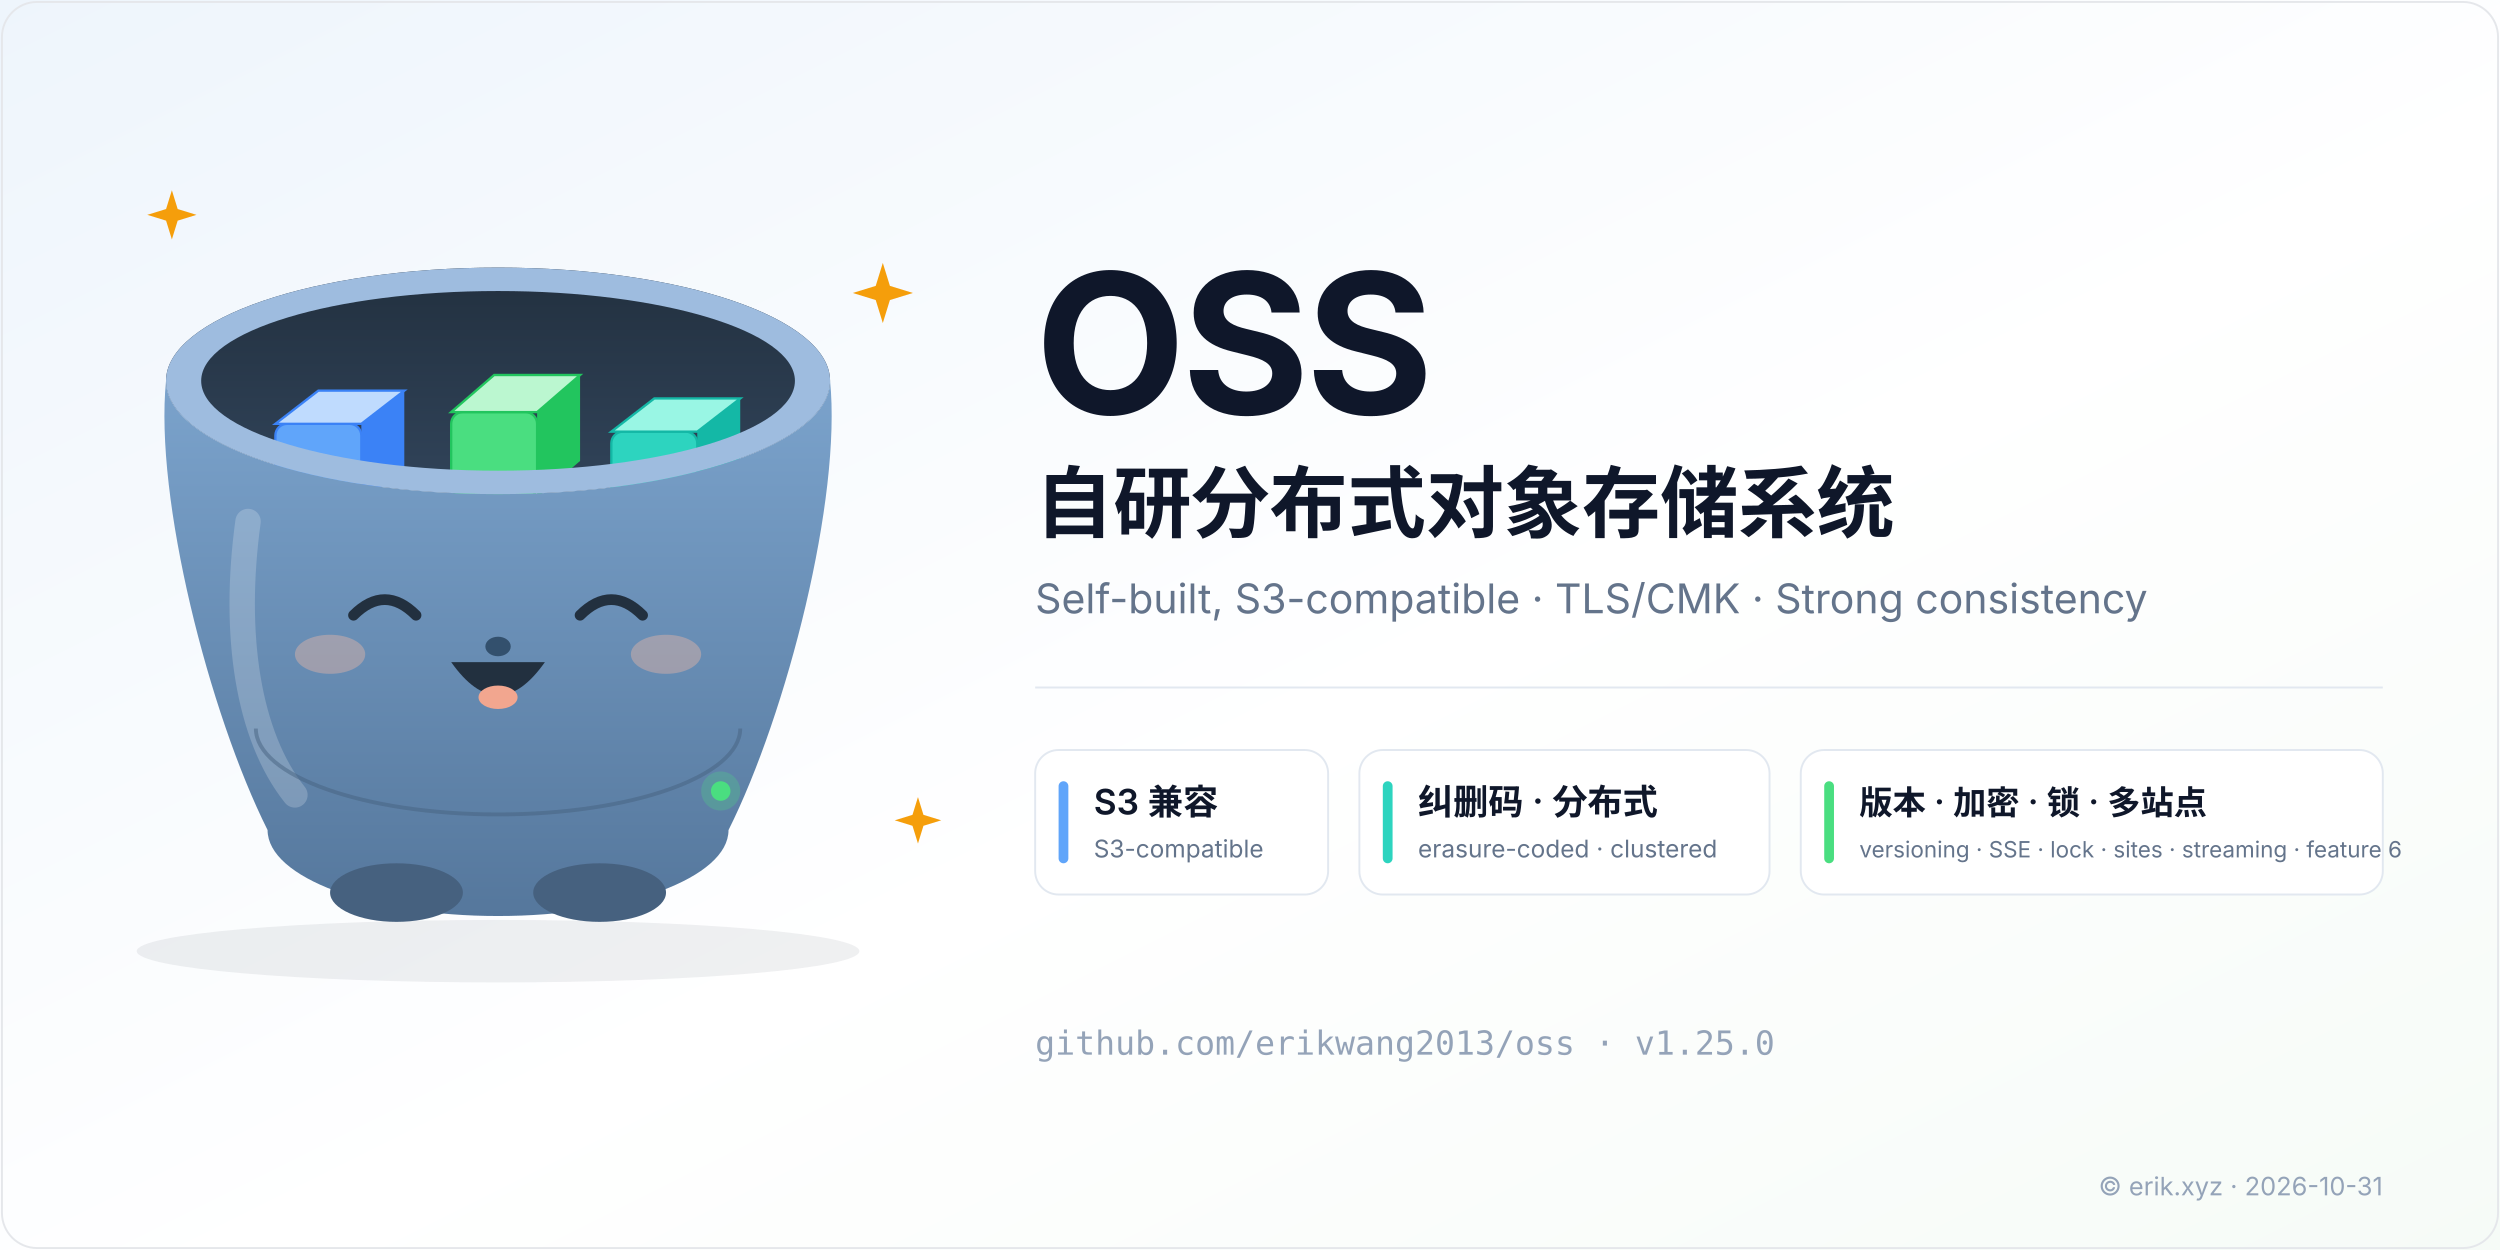
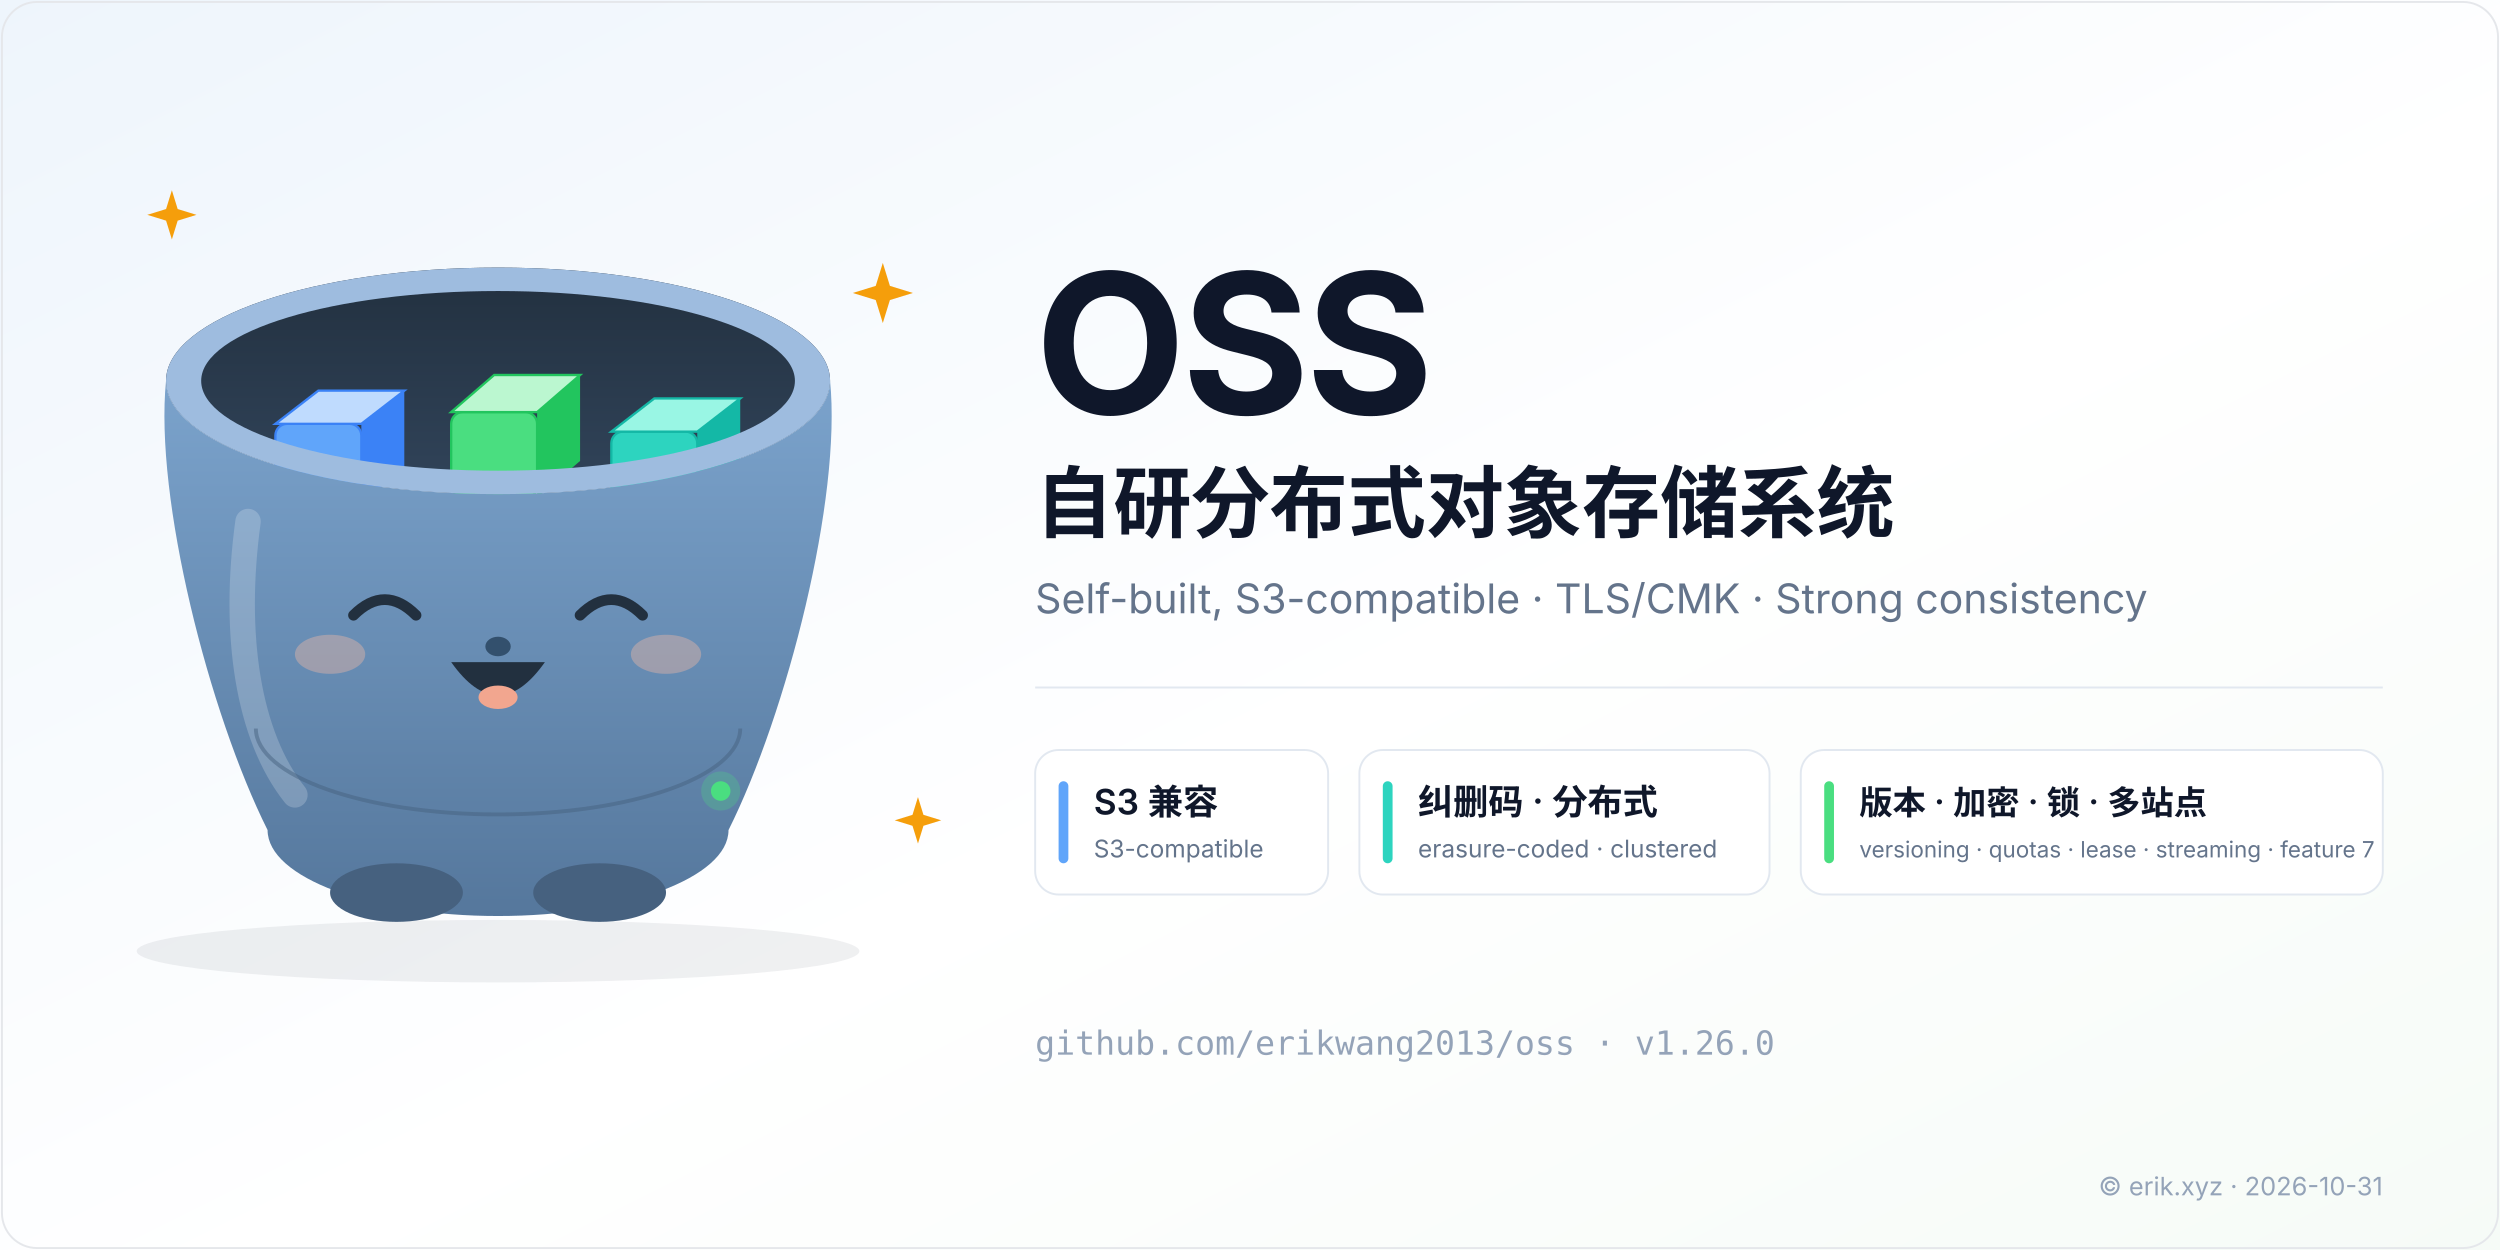
<svg xmlns="http://www.w3.org/2000/svg" xmlns:xlink="http://www.w3.org/1999/xlink" viewBox="0 0 1280 640" width="1280" height="640" font-family="-apple-system, BlinkMacSystemFont, 'Segoe UI', 'Noto Sans SC', 'PingFang SC', 'Microsoft YaHei', sans-serif">
  <defs>
    <linearGradient id="bodyGrad" x1="0" y1="0" x2="0" y2="1">
      <stop offset="0" stop-color="#7ba3cc" />
      <stop offset="1" stop-color="#55779c" />
    </linearGradient>
    <linearGradient id="insideGrad" x1="0" y1="0" x2="0" y2="1">
      <stop offset="0" stop-color="#22303f" />
      <stop offset="1" stop-color="#31445a" />
    </linearGradient>
    <linearGradient id="bgTint" x1="0" y1="0" x2="1" y2="1">
      <stop offset="0" stop-color="#eef5fc" />
      <stop offset="0.55" stop-color="#ffffff" />
      <stop offset="1" stop-color="#f6fbf7" />
    </linearGradient>
    <g id="bucket">
      <ellipse cx="280" cy="492" rx="185" ry="16" fill="#0f172a" opacity="0.07" />
      <ellipse cx="280" cy="200" rx="170" ry="58" fill="url(#insideGrad)" />
      <g>
        <rect x="166" y="222" width="44" height="40" rx="6" fill="#60a5fa" stroke="#3b82f6" stroke-width="1.2" />
        <polygon points="166,222 188,205 232,205 210,222" fill="#bfdbfe" stroke="#3b82f6" stroke-width="1.2" />
        <polygon points="210,222 232,205 232,245 210,262" fill="#3b82f6" />
      </g>
      <g>
        <rect x="256" y="216" width="44" height="44" rx="6" fill="#4ade80" stroke="#22c55e" stroke-width="1.2" />
        <polygon points="256,216 278,197 322,197 300,216" fill="#bbf7d0" stroke="#22c55e" stroke-width="1.2" />
        <polygon points="300,216 322,197 322,241 300,260" fill="#22c55e" />
      </g>
      <g>
        <rect x="338" y="226" width="44" height="38" rx="6" fill="#2dd4bf" stroke="#14b8a6" stroke-width="1.2" />
        <polygon points="338,226 360,209 404,209 382,226" fill="#99f6e4" stroke="#14b8a6" stroke-width="1.2" />
        <polygon points="382,226 404,209 404,245 382,264" fill="#14b8a6" />
      </g>
      <path d="M450,200 A170,58 0 0 1 110,200 C104,260 132,370 162,430 A118,44 0 0 0 398,430 C428,370 456,260 450,200 Z" fill="url(#bodyGrad)" />
      <path d="M152,272 C144,330 152,382 176,412" fill="none" stroke="#ffffff" stroke-width="13" stroke-linecap="round" opacity="0.2" />
      <path d="M156,378 A124,44 0 0 0 404,378" fill="none" stroke="#46617f" stroke-width="2" opacity="0.5" />
      <path fill-rule="evenodd" fill="#9ebcdf" d="M110,200 A170,58 0 0 1 450,200 A170,58 0 0 1 110,200 Z M128,200 A152,46 0 0 0 432,200 A152,46 0 0 0 128,200 Z" />
      <ellipse cx="228" cy="462" rx="34" ry="15" fill="#46617f" />
      <ellipse cx="332" cy="462" rx="34" ry="15" fill="#46617f" />
      <circle cx="394" cy="410" r="10" fill="#4ade80" opacity="0.25" />
      <circle cx="394" cy="410" r="5" fill="#4ade80" />
    </g>
  </defs>
  <rect width="1280" height="640" fill="#ffffff" />
  <rect width="1280" height="640" fill="url(#bgTint)" />
  <rect x="1" y="1" width="1278" height="638" rx="18" fill="none" stroke="#e5e7eb" />
  <g transform="translate(-25,-5)">
    <use xlink:href="#bucket" href="#bucket" />
    <path d="M206,320 Q222,304 238,320" fill="none" stroke="#22303f" stroke-width="5.5" stroke-linecap="round" />
    <path d="M322,320 Q338,304 354,320" fill="none" stroke="#22303f" stroke-width="5.5" stroke-linecap="round" />
    <ellipse cx="194" cy="340" rx="18" ry="10" fill="#f0b9a6" opacity="0.4" />
    <ellipse cx="366" cy="340" rx="18" ry="10" fill="#f0b9a6" opacity="0.4" />
    <ellipse cx="280" cy="336" rx="6.5" ry="5" fill="#33506d" />
    <g transform="translate(280,360)">
      <path d="M-24,-16 Q0,18 24,-16 Z" fill="#22303f" />
      <ellipse cx="0" cy="2" rx="10" ry="6" fill="#f2a68f" />
    </g>
  </g>
  <g transform="translate(452,150) scale(1.1)">
    <path d="M0,-14 L3.3,-3.3 L14,0 L3.3,3.3 L0,14 L-3.3,3.3 L-14,0 L-3.3,-3.3 Z" fill="#f59e0b" />
  </g>
  <g transform="translate(470,420) scale(0.85)">
    <path d="M0,-14 L3.3,-3.3 L14,0 L3.3,3.3 L0,14 L-3.3,3.3 L-14,0 L-3.3,-3.3 Z" fill="#f59e0b" />
  </g>
  <g transform="translate(88,110) scale(0.9)">
    <path d="M0,-14 L3.3,-3.3 L14,0 L3.3,3.3 L0,14 L-3.3,3.3 L-14,0 L-3.3,-3.3 Z" fill="#f59e0b" />
  </g>
  <text x="530" y="212" font-size="100" font-weight="700" fill="#0f172a" letter-spacing="-2">OSS</text>
  <text x="530" y="272" font-size="40" font-weight="600" fill="#0f172a">自研分布式对象存储系统</text>
  <text x="530" y="314" font-size="21" fill="#64748b">Self-built, S3-compatible · TLS/CMK · Strong consistency</text>
  <line x1="530" y1="352" x2="1220" y2="352" stroke="#e2e8f0" />
  <g>
    <rect x="530" y="384" width="150" height="74" rx="12" fill="#ffffff" stroke="#e2e8f0" />
    <rect x="542" y="400" width="5" height="42" rx="2.5" fill="#60a5fa" />
    <text x="560" y="417" font-size="18" font-weight="600" fill="#0f172a">S3 兼容</text>
    <text x="560" y="439" font-size="12.5" fill="#64748b">S3-compatible</text>
  </g>
  <g>
    <rect x="696" y="384" width="210" height="74" rx="12" fill="#ffffff" stroke="#e2e8f0" />
    <rect x="708" y="400" width="5" height="42" rx="2.5" fill="#2dd4bf" />
    <text x="726" y="417" font-size="18" font-weight="600" fill="#0f172a">纠删码 · 分布式</text>
    <text x="726" y="439" font-size="12.5" fill="#64748b">erasure-coded · clustered</text>
  </g>
  <g>
    <rect x="922" y="384" width="298" height="74" rx="12" fill="#ffffff" stroke="#e2e8f0" />
    <rect x="934" y="400" width="5" height="42" rx="2.5" fill="#4ade80" />
    <text x="952" y="417" font-size="17" font-weight="600" fill="#0f172a">版本 · 加密 · 锁 · 多站点</text>
-     <text x="952" y="439" font-size="11.5" fill="#64748b">versioning · SSE · lock · sites · streaming · feature 6</text>
+     <text x="952" y="439" font-size="11.5" fill="#64748b">versioning · quotas · lease · streaming · feature 7</text>
  </g>
-   <text x="530" y="540" font-size="17" fill="#94a3b8" font-family="ui-monospace, SFMono-Regular, Menlo, monospace">github.com/erikwang2013/oss · v1.25.0</text>
+   <text x="530" y="540" font-size="17" fill="#94a3b8" font-family="ui-monospace, SFMono-Regular, Menlo, monospace">github.com/erikwang2013/oss · v1.26.0</text>
  <text x="1220" y="612" font-size="13" fill="#94a3b8" text-anchor="end">© erik.xyz · 2026-10-31</text>
</svg>
